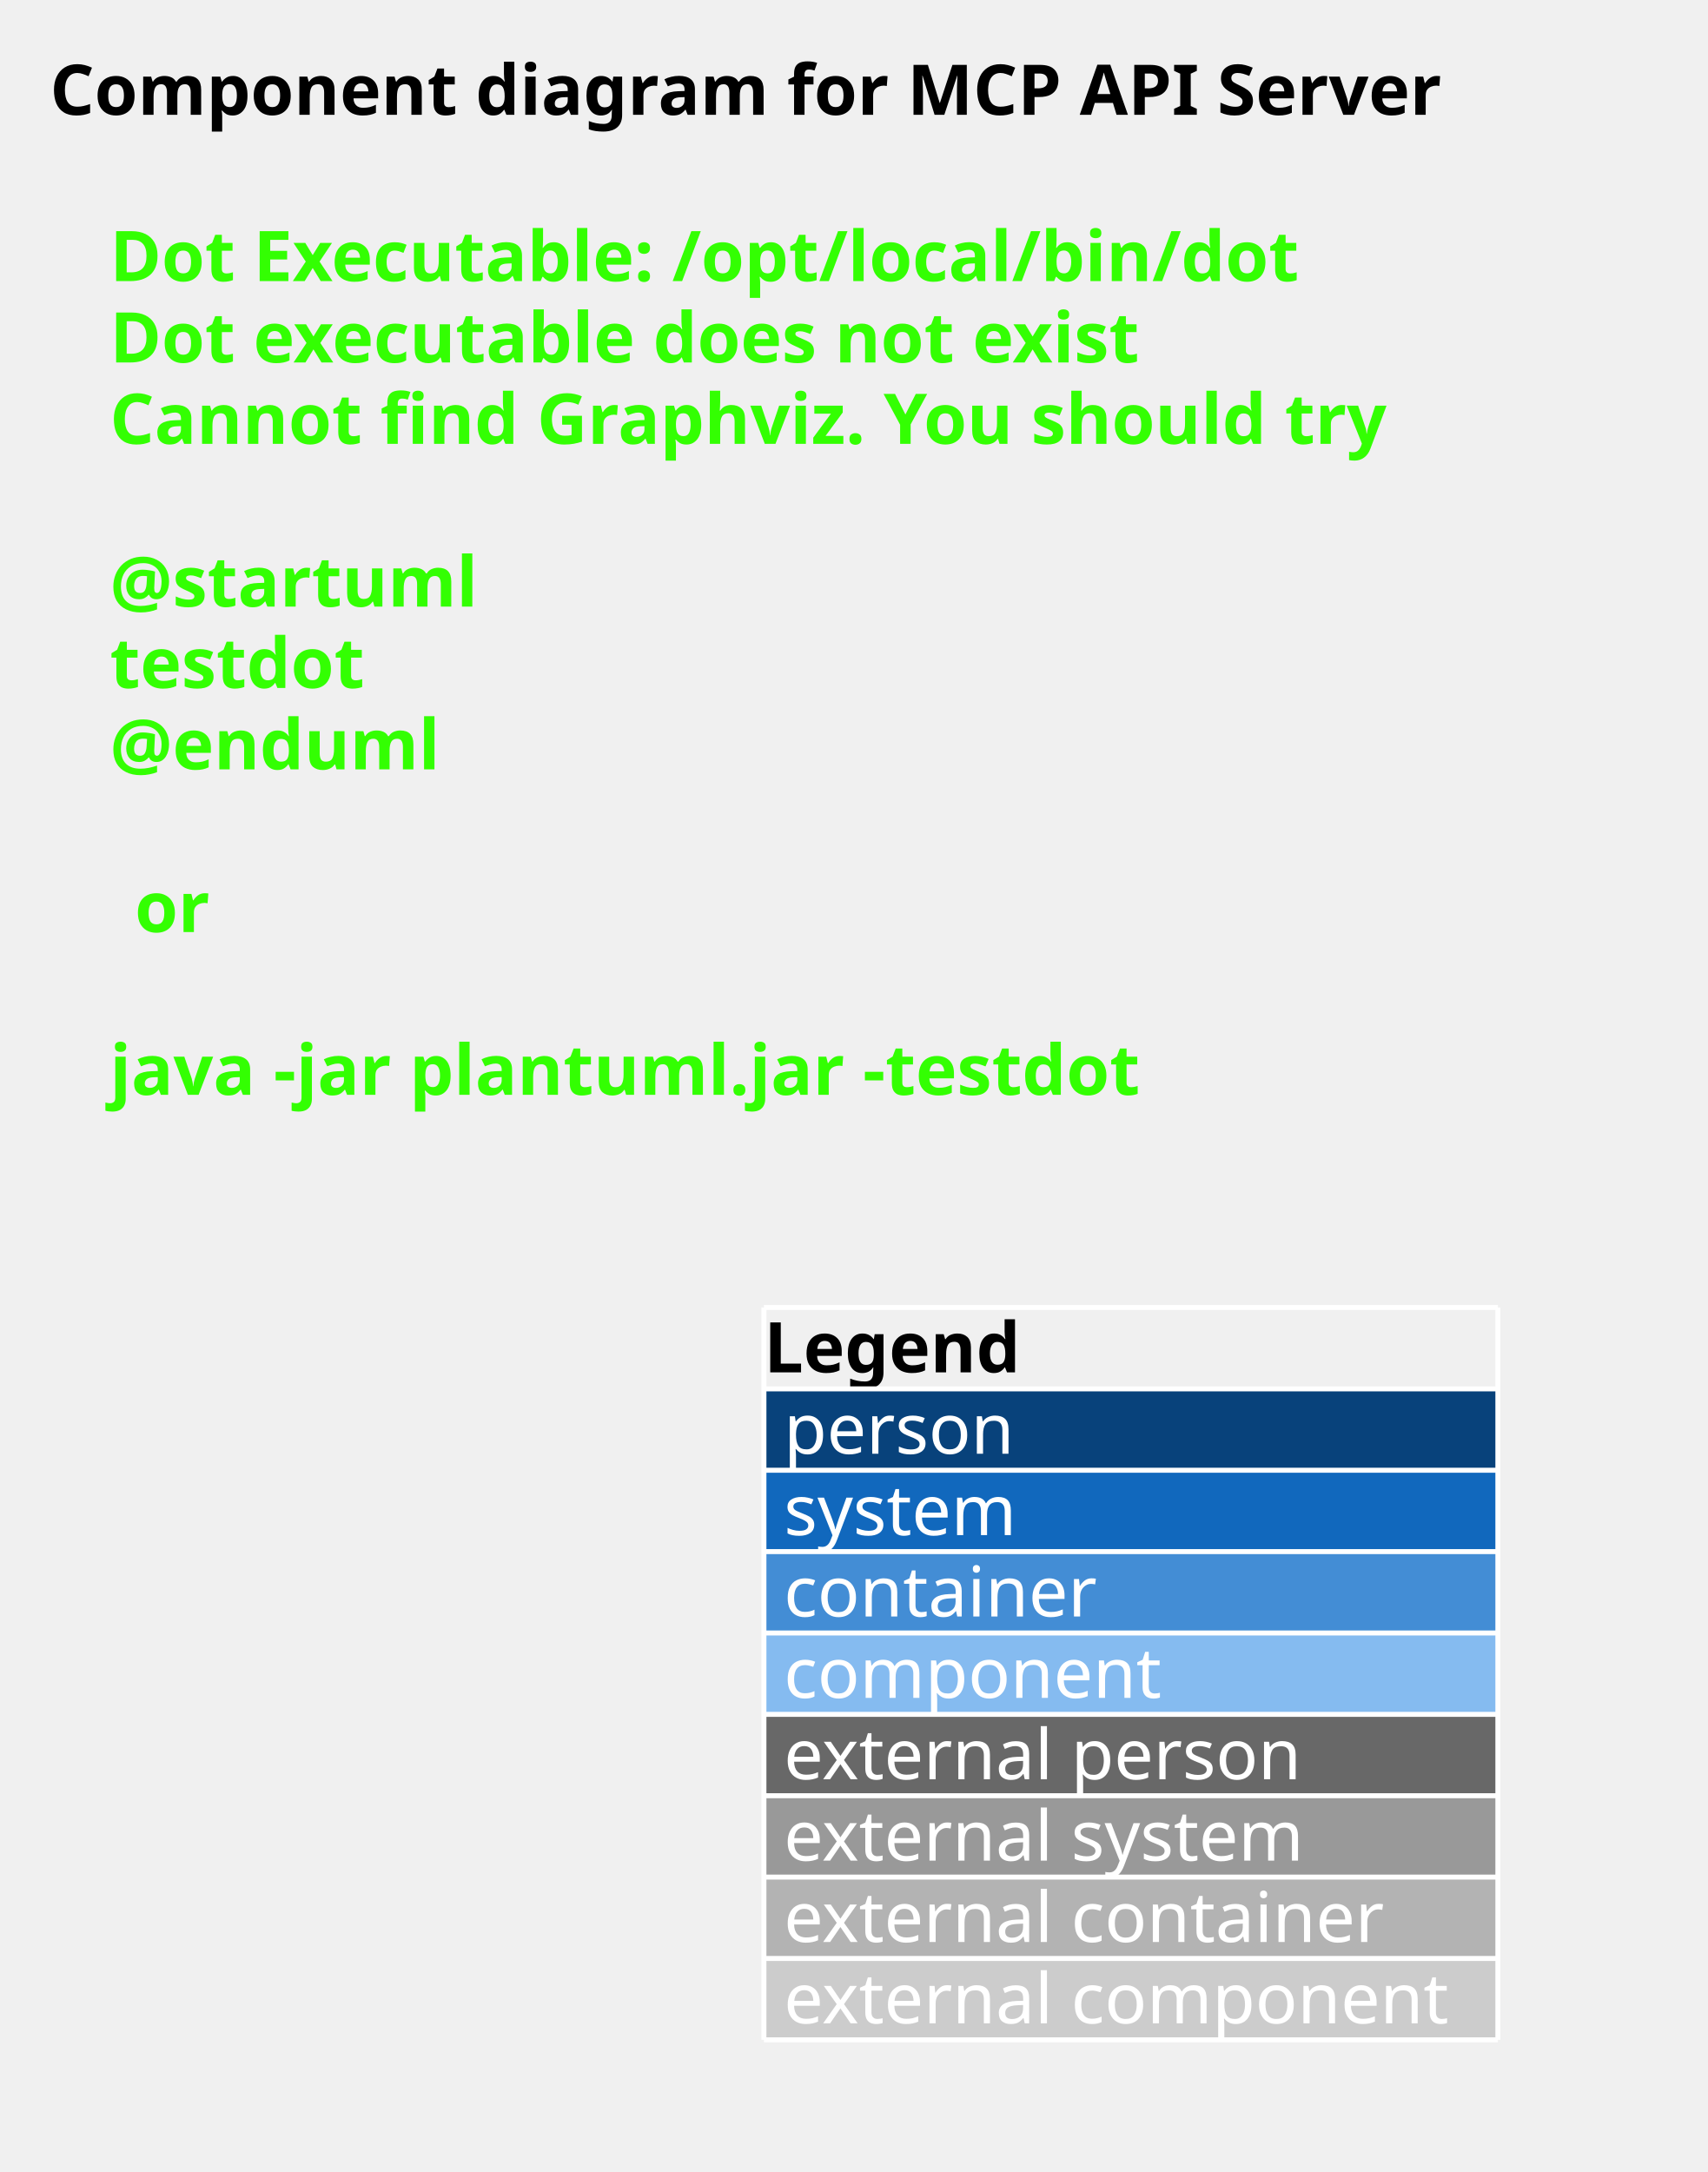
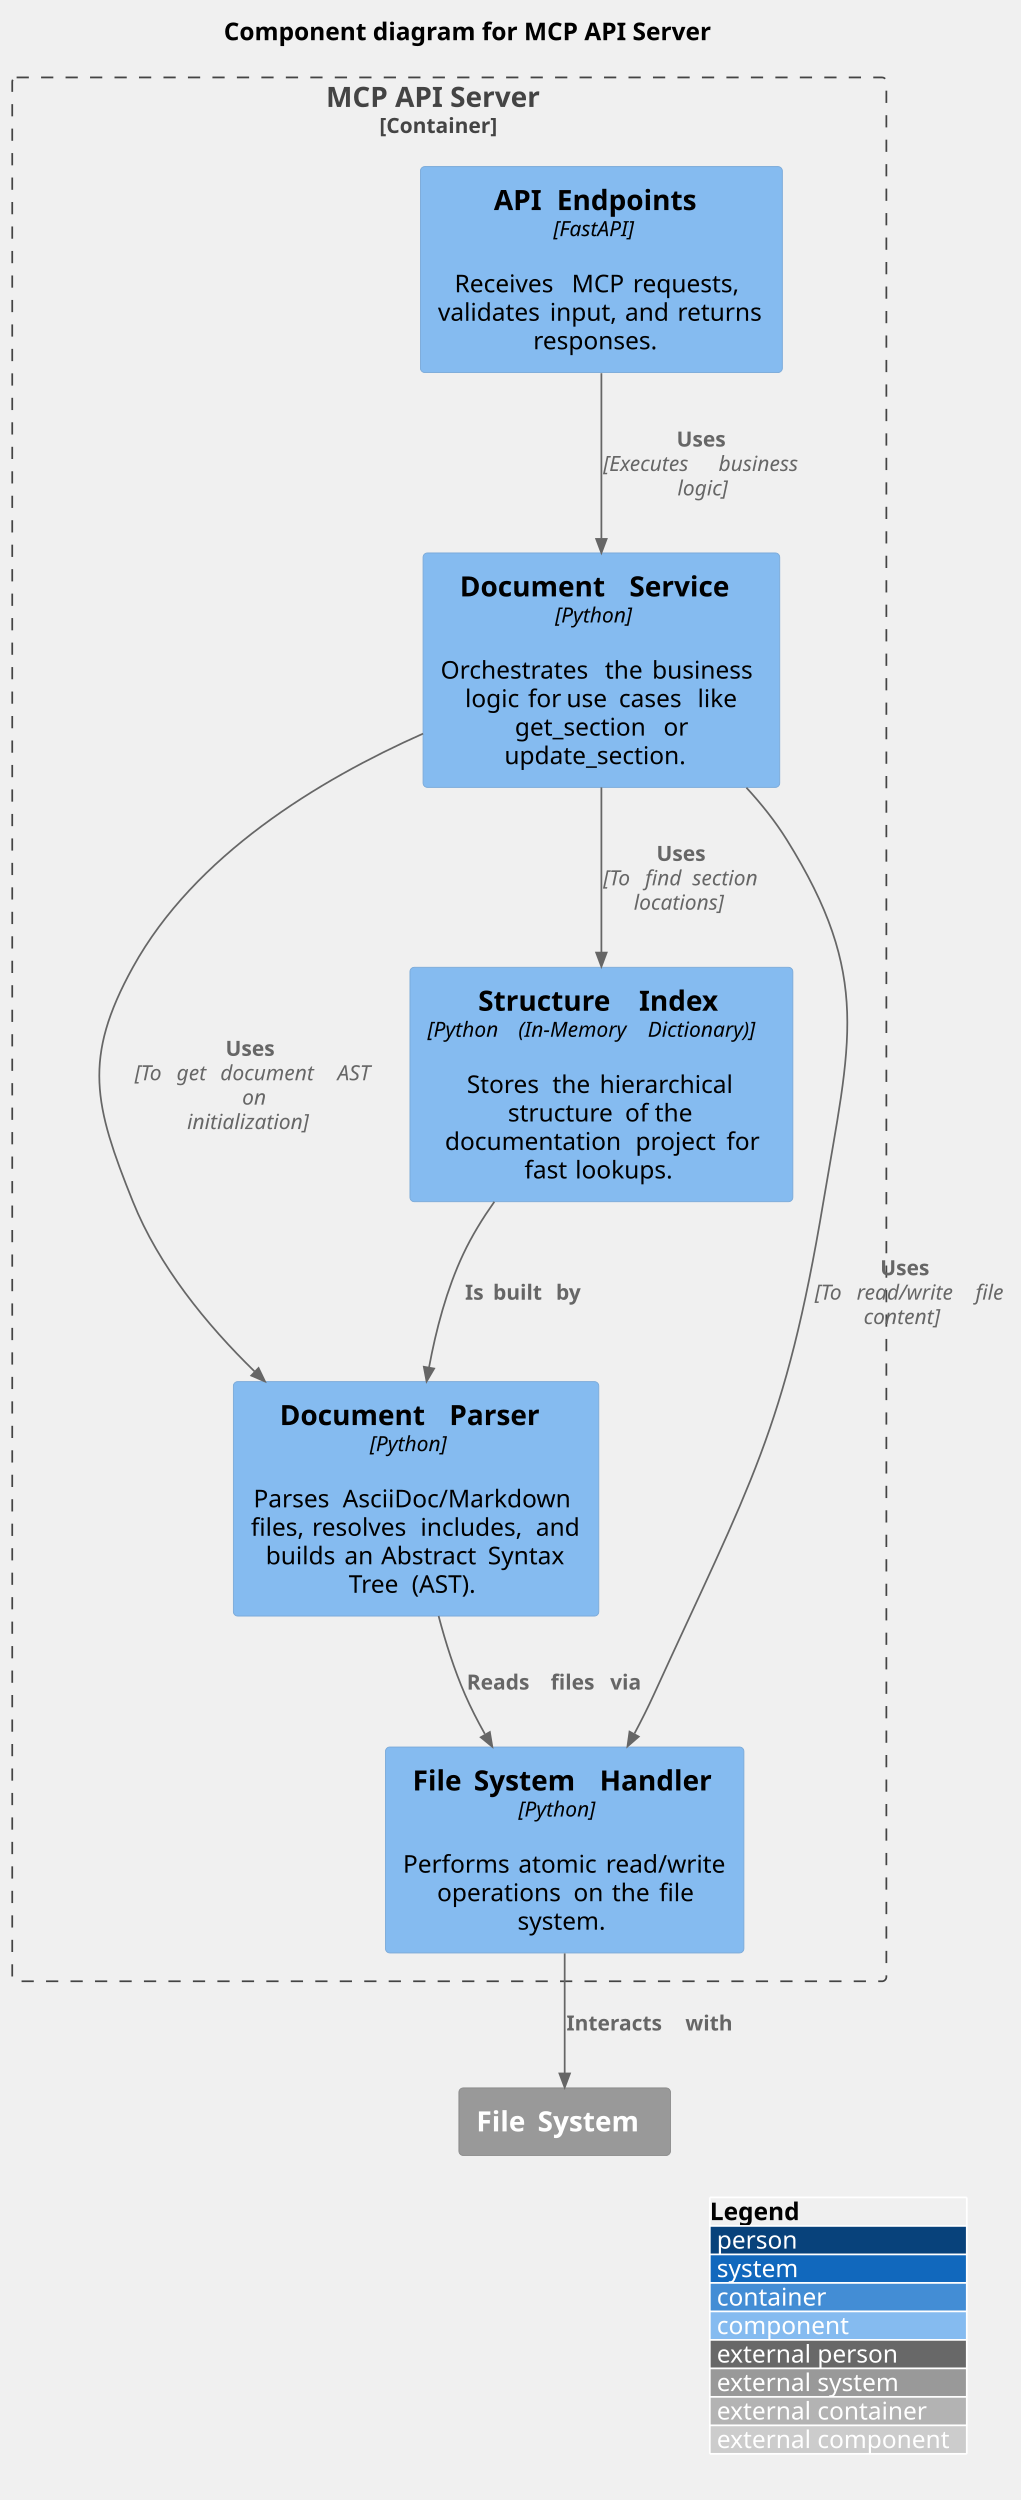
- <svg xmlns="http://www.w3.org/2000/svg" contentStyleType="text/css" height="435px" preserveAspectRatio="none" style="width:342px;height:435px;background:#FFFFFF;" version="1.1" viewBox="0 0 342 435" width="342px" zoomAndPan="magnify">
+ <svg xmlns="http://www.w3.org/2000/svg" contentStyleType="text/css" height="1430px" preserveAspectRatio="none" style="width:584px;height:1430px;background:#FFFFFF;" version="1.1" viewBox="0 0 584 1430" width="584px" zoomAndPan="magnify">
  <defs />
  <g>
-     <text fill="#000000" font-family="sans-serif" font-size="14" font-weight="bold" lengthAdjust="spacing" textLength="314" x="10" y="22.995">Component diagram for MCP API Server</text>
-     <text fill="#33FF02" font-family="sans-serif" font-size="14" font-weight="bold" lengthAdjust="spacing" textLength="261" x="22" y="56.297">Dot Executable: /opt/local/bin/dot</text>
-     <text fill="#33FF02" font-family="sans-serif" font-size="14" font-weight="bold" lengthAdjust="spacing" textLength="237" x="22" y="72.594">Dot executable does not exist</text>
-     <text fill="#33FF02" font-family="sans-serif" font-size="14" font-weight="bold" lengthAdjust="spacing" textLength="291" x="22" y="88.891">Cannot find Graphviz. You should try</text>
-     <text fill="#33FF02" font-family="sans-serif" font-size="14" font-weight="bold" lengthAdjust="spacing" textLength="5" x="22" y="105.188"> </text>
-     <text fill="#33FF02" font-family="sans-serif" font-size="14" font-weight="bold" lengthAdjust="spacing" textLength="79" x="22" y="121.484">@startuml</text>
-     <text fill="#33FF02" font-family="sans-serif" font-size="14" font-weight="bold" lengthAdjust="spacing" textLength="57" x="22" y="137.781">testdot</text>
-     <text fill="#33FF02" font-family="sans-serif" font-size="14" font-weight="bold" lengthAdjust="spacing" textLength="72" x="22" y="154.078">@enduml</text>
-     <text fill="#33FF02" font-family="sans-serif" font-size="14" font-weight="bold" lengthAdjust="spacing" textLength="5" x="22" y="170.375"> </text>
-     <text fill="#33FF02" font-family="sans-serif" font-size="14" font-weight="bold" lengthAdjust="spacing" textLength="17" x="27" y="186.672">or</text>
-     <text fill="#33FF02" font-family="sans-serif" font-size="14" font-weight="bold" lengthAdjust="spacing" textLength="5" x="22" y="202.969"> </text>
-     <text fill="#33FF02" font-family="sans-serif" font-size="14" font-weight="bold" lengthAdjust="spacing" textLength="227" x="22" y="219.266">java -jar plantuml.jar -testdot</text>
-     <text fill="#33FF02" font-family="sans-serif" font-size="14" font-weight="bold" lengthAdjust="spacing" textLength="5" x="22" y="235.562"> </text>
-     <text fill="#000000" font-family="sans-serif" font-size="14" font-weight="bold" lengthAdjust="spacing" textLength="59" x="153" y="274.854">Legend</text>
-     <text fill="#FFFFFF" font-family="sans-serif" font-size="14" lengthAdjust="spacing" textLength="4" x="212" y="274.854"> </text>
-     <rect fill="#08427B" height="16.297" style="stroke:none;stroke-width:1.0;" width="147" x="153" y="278.156" />
-     <text fill="#FFFFFF" font-family="sans-serif" font-size="14" lengthAdjust="spacing" textLength="49" x="157" y="291.151">person</text>
-     <rect fill="#1168BD" height="16.297" style="stroke:none;stroke-width:1.0;" width="147" x="153" y="294.453" />
-     <text fill="#FFFFFF" font-family="sans-serif" font-size="14" lengthAdjust="spacing" textLength="50" x="157" y="307.448">system</text>
-     <rect fill="#438DD5" height="16.297" style="stroke:none;stroke-width:1.0;" width="147" x="153" y="310.75" />
-     <text fill="#FFFFFF" font-family="sans-serif" font-size="14" lengthAdjust="spacing" textLength="65" x="157" y="323.745">container</text>
-     <rect fill="#85BBF0" height="16.297" style="stroke:none;stroke-width:1.0;" width="147" x="153" y="327.047" />
-     <text fill="#FFFFFF" font-family="sans-serif" font-size="14" lengthAdjust="spacing" textLength="80" x="157" y="340.042">component</text>
-     <rect fill="#686868" height="16.297" style="stroke:none;stroke-width:1.0;" width="147" x="153" y="343.344" />
-     <text fill="#FFFFFF" font-family="sans-serif" font-size="14" lengthAdjust="spacing" textLength="108" x="157" y="356.339">external person</text>
-     <rect fill="#999999" height="16.297" style="stroke:none;stroke-width:1.0;" width="147" x="153" y="359.641" />
-     <text fill="#FFFFFF" font-family="sans-serif" font-size="14" lengthAdjust="spacing" textLength="109" x="157" y="372.636">external system</text>
-     <rect fill="#B3B3B3" height="16.297" style="stroke:none;stroke-width:1.0;" width="147" x="153" y="375.938" />
-     <text fill="#FFFFFF" font-family="sans-serif" font-size="14" lengthAdjust="spacing" textLength="124" x="157" y="388.933">external container</text>
-     <rect fill="#CCCCCC" height="16.297" style="stroke:none;stroke-width:1.0;" width="147" x="153" y="392.234" />
-     <text fill="#FFFFFF" font-family="sans-serif" font-size="14" lengthAdjust="spacing" textLength="139" x="157" y="405.229">external component</text>
-     <line style="stroke:#FFFFFF;stroke-width:1.0;" x1="153" x2="300" y1="261.859" y2="261.859" />
-     <line style="stroke:#FFFFFF;stroke-width:1.0;" x1="153" x2="300" y1="278.156" y2="278.156" />
-     <line style="stroke:#FFFFFF;stroke-width:1.0;" x1="153" x2="300" y1="294.453" y2="294.453" />
-     <line style="stroke:#FFFFFF;stroke-width:1.0;" x1="153" x2="300" y1="310.75" y2="310.75" />
-     <line style="stroke:#FFFFFF;stroke-width:1.0;" x1="153" x2="300" y1="327.047" y2="327.047" />
-     <line style="stroke:#FFFFFF;stroke-width:1.0;" x1="153" x2="300" y1="343.344" y2="343.344" />
-     <line style="stroke:#FFFFFF;stroke-width:1.0;" x1="153" x2="300" y1="359.641" y2="359.641" />
-     <line style="stroke:#FFFFFF;stroke-width:1.0;" x1="153" x2="300" y1="375.938" y2="375.938" />
-     <line style="stroke:#FFFFFF;stroke-width:1.0;" x1="153" x2="300" y1="392.234" y2="392.234" />
-     <line style="stroke:#FFFFFF;stroke-width:1.0;" x1="153" x2="300" y1="408.531" y2="408.531" />
-     <line style="stroke:#FFFFFF;stroke-width:1.0;" x1="153" x2="153" y1="261.859" y2="408.531" />
-     <line style="stroke:#FFFFFF;stroke-width:1.0;" x1="300" x2="300" y1="261.859" y2="408.531" />
+     <text fill="#000000" font-family="sans-serif" font-size="14" font-weight="bold" lengthAdjust="spacing" textLength="314" x="128" y="22.995">Component diagram for MCP API Server</text>
+     <g id="cluster_api">
+       <rect fill="none" height="1089" rx="2.5" ry="2.5" style="stroke:#444444;stroke-width:1.0;stroke-dasharray:7.0,7.0;" width="500" x="7" y="44.297" />
+       <text fill="#444444" font-family="sans-serif" font-size="16" font-weight="bold" lengthAdjust="spacing" textLength="141" x="186.5" y="61.148">MCP API Server</text>
+       <text fill="#444444" font-family="sans-serif" font-size="12" font-weight="bold" lengthAdjust="spacing" textLength="80" x="217" y="76.061">[Container]</text>
+     </g>
+     <g id="elem_api_endpoints">
+       <rect fill="#85BBF0" height="117.781" rx="2.5" ry="2.5" style="stroke:#78A8D8;stroke-width:0.5;" width="207" x="240.5" y="95.297" />
+       <text fill="#000000" font-family="sans-serif" font-size="16" font-weight="bold" lengthAdjust="spacing" textLength="30" x="282.5" y="120.148">API</text>
+       <text fill="#000000" font-family="sans-serif" font-size="16" font-weight="bold" lengthAdjust="spacing" textLength="6" x="312.5" y="120.148"> </text>
+       <text fill="#000000" font-family="sans-serif" font-size="16" font-weight="bold" lengthAdjust="spacing" textLength="87" x="318.5" y="120.148">Endpoints</text>
+       <text fill="#000000" font-family="sans-serif" font-size="12" font-style="italic" lengthAdjust="spacing" textLength="55" x="316.5" y="135.06">[FastAPI]</text>
+       <text fill="#000000" font-family="sans-serif" font-size="14" lengthAdjust="spacing" textLength="4" x="342" y="150.886"> </text>
+       <text fill="#000000" font-family="sans-serif" font-size="14" lengthAdjust="spacing" textLength="63" x="260" y="167.183">Receives</text>
+       <text fill="#000000" font-family="sans-serif" font-size="14" lengthAdjust="spacing" textLength="4" x="323" y="167.183"> </text>
+       <text fill="#000000" font-family="sans-serif" font-size="14" lengthAdjust="spacing" textLength="31" x="327" y="167.183">MCP</text>
+       <text fill="#000000" font-family="sans-serif" font-size="14" lengthAdjust="spacing" textLength="4" x="358" y="167.183"> </text>
+       <text fill="#000000" font-family="sans-serif" font-size="14" lengthAdjust="spacing" textLength="66" x="362" y="167.183">requests,</text>
+       <text fill="#000000" font-family="sans-serif" font-size="14" lengthAdjust="spacing" textLength="60" x="250.5" y="183.48">validates</text>
+       <text fill="#000000" font-family="sans-serif" font-size="14" lengthAdjust="spacing" textLength="4" x="310.5" y="183.48"> </text>
+       <text fill="#000000" font-family="sans-serif" font-size="14" lengthAdjust="spacing" textLength="39" x="314.5" y="183.48">input,</text>
+       <text fill="#000000" font-family="sans-serif" font-size="14" lengthAdjust="spacing" textLength="4" x="353.5" y="183.48"> </text>
+       <text fill="#000000" font-family="sans-serif" font-size="14" lengthAdjust="spacing" textLength="26" x="357.5" y="183.48">and</text>
+       <text fill="#000000" font-family="sans-serif" font-size="14" lengthAdjust="spacing" textLength="4" x="383.5" y="183.48"> </text>
+       <text fill="#000000" font-family="sans-serif" font-size="14" lengthAdjust="spacing" textLength="50" x="387.5" y="183.48">returns</text>
+       <text fill="#000000" font-family="sans-serif" font-size="14" lengthAdjust="spacing" textLength="78" x="305" y="199.776">responses.</text>
+     </g>
+     <g id="elem_doc_service">
+       <rect fill="#85BBF0" height="134.078" rx="2.5" ry="2.5" style="stroke:#78A8D8;stroke-width:0.5;" width="204" x="242" y="316.297" />
+       <text fill="#000000" font-family="sans-serif" font-size="16" font-weight="bold" lengthAdjust="spacing" textLength="91" x="263" y="341.148">Document</text>
+       <text fill="#000000" font-family="sans-serif" font-size="16" font-weight="bold" lengthAdjust="spacing" textLength="6" x="354" y="341.148"> </text>
+       <text fill="#000000" font-family="sans-serif" font-size="16" font-weight="bold" lengthAdjust="spacing" textLength="65" x="360" y="341.148">Service</text>
+       <text fill="#000000" font-family="sans-serif" font-size="12" font-style="italic" lengthAdjust="spacing" textLength="53" x="317.5" y="356.06">[Python]</text>
+       <text fill="#000000" font-family="sans-serif" font-size="14" lengthAdjust="spacing" textLength="4" x="342" y="371.886"> </text>
+       <text fill="#000000" font-family="sans-serif" font-size="14" lengthAdjust="spacing" textLength="90" x="252" y="388.183">Orchestrates</text>
+       <text fill="#000000" font-family="sans-serif" font-size="14" lengthAdjust="spacing" textLength="4" x="342" y="388.183"> </text>
+       <text fill="#000000" font-family="sans-serif" font-size="14" lengthAdjust="spacing" textLength="23" x="346" y="388.183">the</text>
+       <text fill="#000000" font-family="sans-serif" font-size="14" lengthAdjust="spacing" textLength="4" x="369" y="388.183"> </text>
+       <text fill="#000000" font-family="sans-serif" font-size="14" lengthAdjust="spacing" textLength="63" x="373" y="388.183">business</text>
+       <text fill="#000000" font-family="sans-serif" font-size="14" lengthAdjust="spacing" textLength="32" x="266" y="404.479">logic</text>
+       <text fill="#000000" font-family="sans-serif" font-size="14" lengthAdjust="spacing" textLength="4" x="298" y="404.479"> </text>
+       <text fill="#000000" font-family="sans-serif" font-size="14" lengthAdjust="spacing" textLength="18" x="302" y="404.479">for</text>
+       <text fill="#000000" font-family="sans-serif" font-size="14" lengthAdjust="spacing" textLength="4" x="320" y="404.479"> </text>
+       <text fill="#000000" font-family="sans-serif" font-size="14" lengthAdjust="spacing" textLength="26" x="324" y="404.479">use</text>
+       <text fill="#000000" font-family="sans-serif" font-size="14" lengthAdjust="spacing" textLength="4" x="350" y="404.479"> </text>
+       <text fill="#000000" font-family="sans-serif" font-size="14" lengthAdjust="spacing" textLength="41" x="354" y="404.479">cases</text>
+       <text fill="#000000" font-family="sans-serif" font-size="14" lengthAdjust="spacing" textLength="4" x="395" y="404.479"> </text>
+       <text fill="#000000" font-family="sans-serif" font-size="14" lengthAdjust="spacing" textLength="23" x="399" y="404.479">like</text>
+       <text fill="#000000" font-family="sans-serif" font-size="14" lengthAdjust="spacing" textLength="81" x="294.5" y="420.776">get_section</text>
+       <text fill="#000000" font-family="sans-serif" font-size="14" lengthAdjust="spacing" textLength="4" x="375.5" y="420.776"> </text>
+       <text fill="#000000" font-family="sans-serif" font-size="14" lengthAdjust="spacing" textLength="14" x="379.5" y="420.776">or</text>
+       <text fill="#000000" font-family="sans-serif" font-size="14" lengthAdjust="spacing" textLength="111" x="288.5" y="437.073">update_section.</text>
+     </g>
+     <g id="elem_parser">
+       <rect fill="#85BBF0" height="134.078" rx="2.5" ry="2.5" style="stroke:#78A8D8;stroke-width:0.5;" width="209" x="133.5" y="790.297" />
+       <text fill="#000000" font-family="sans-serif" font-size="16" font-weight="bold" lengthAdjust="spacing" textLength="91" x="160" y="815.148">Document</text>
+       <text fill="#000000" font-family="sans-serif" font-size="16" font-weight="bold" lengthAdjust="spacing" textLength="6" x="251" y="815.148"> </text>
+       <text fill="#000000" font-family="sans-serif" font-size="16" font-weight="bold" lengthAdjust="spacing" textLength="59" x="257" y="815.148">Parser</text>
+       <text fill="#000000" font-family="sans-serif" font-size="12" font-style="italic" lengthAdjust="spacing" textLength="53" x="211.5" y="830.061">[Python]</text>
+       <text fill="#000000" font-family="sans-serif" font-size="14" lengthAdjust="spacing" textLength="4" x="236" y="845.886"> </text>
+       <text fill="#000000" font-family="sans-serif" font-size="14" lengthAdjust="spacing" textLength="47" x="145" y="862.183">Parses</text>
+       <text fill="#000000" font-family="sans-serif" font-size="14" lengthAdjust="spacing" textLength="4" x="192" y="862.183"> </text>
+       <text fill="#000000" font-family="sans-serif" font-size="14" lengthAdjust="spacing" textLength="135" x="196" y="862.183">AsciiDoc/Markdown</text>
+       <text fill="#000000" font-family="sans-serif" font-size="14" lengthAdjust="spacing" textLength="31" x="143.5" y="878.48">files,</text>
+       <text fill="#000000" font-family="sans-serif" font-size="14" lengthAdjust="spacing" textLength="4" x="174.5" y="878.48"> </text>
+       <text fill="#000000" font-family="sans-serif" font-size="14" lengthAdjust="spacing" textLength="58" x="178.5" y="878.48">resolves</text>
+       <text fill="#000000" font-family="sans-serif" font-size="14" lengthAdjust="spacing" textLength="4" x="236.5" y="878.48"> </text>
+       <text fill="#000000" font-family="sans-serif" font-size="14" lengthAdjust="spacing" textLength="62" x="240.5" y="878.48">includes,</text>
+       <text fill="#000000" font-family="sans-serif" font-size="14" lengthAdjust="spacing" textLength="4" x="302.5" y="878.48"> </text>
+       <text fill="#000000" font-family="sans-serif" font-size="14" lengthAdjust="spacing" textLength="26" x="306.5" y="878.48">and</text>
+       <text fill="#000000" font-family="sans-serif" font-size="14" lengthAdjust="spacing" textLength="41" x="152" y="894.776">builds</text>
+       <text fill="#000000" font-family="sans-serif" font-size="14" lengthAdjust="spacing" textLength="4" x="193" y="894.776"> </text>
+       <text fill="#000000" font-family="sans-serif" font-size="14" lengthAdjust="spacing" textLength="17" x="197" y="894.776">an</text>
+       <text fill="#000000" font-family="sans-serif" font-size="14" lengthAdjust="spacing" textLength="4" x="214" y="894.776"> </text>
+       <text fill="#000000" font-family="sans-serif" font-size="14" lengthAdjust="spacing" textLength="57" x="218" y="894.776">Abstract</text>
+       <text fill="#000000" font-family="sans-serif" font-size="14" lengthAdjust="spacing" textLength="4" x="275" y="894.776"> </text>
+       <text fill="#000000" font-family="sans-serif" font-size="14" lengthAdjust="spacing" textLength="45" x="279" y="894.776">Syntax</text>
+       <text fill="#000000" font-family="sans-serif" font-size="14" lengthAdjust="spacing" textLength="32" x="199.5" y="911.073">Tree</text>
+       <text fill="#000000" font-family="sans-serif" font-size="14" lengthAdjust="spacing" textLength="4" x="231.5" y="911.073"> </text>
+       <text fill="#000000" font-family="sans-serif" font-size="14" lengthAdjust="spacing" textLength="41" x="235.5" y="911.073">(AST).</text>
+     </g>
+     <g id="elem_index">
+       <rect fill="#85BBF0" height="134.078" rx="2.5" ry="2.5" style="stroke:#78A8D8;stroke-width:0.5;" width="219" x="234.5" y="553.297" />
+       <text fill="#000000" font-family="sans-serif" font-size="16" font-weight="bold" lengthAdjust="spacing" textLength="86" x="273.5" y="578.148">Structure</text>
+       <text fill="#000000" font-family="sans-serif" font-size="16" font-weight="bold" lengthAdjust="spacing" textLength="6" x="359.5" y="578.148"> </text>
+       <text fill="#000000" font-family="sans-serif" font-size="16" font-weight="bold" lengthAdjust="spacing" textLength="49" x="365.5" y="578.148">Index</text>
+       <text fill="#000000" font-family="sans-serif" font-size="12" font-style="italic" lengthAdjust="spacing" textLength="48" x="244.5" y="593.061">[Python</text>
+       <text fill="#000000" font-family="sans-serif" font-size="12" font-style="italic" lengthAdjust="spacing" textLength="4" x="292.5" y="593.061"> </text>
+       <text fill="#000000" font-family="sans-serif" font-size="12" font-style="italic" lengthAdjust="spacing" textLength="70" x="296.5" y="593.061">(In-Memory</text>
+       <text fill="#000000" font-family="sans-serif" font-size="12" font-style="italic" lengthAdjust="spacing" textLength="4" x="366.5" y="593.061"> </text>
+       <text fill="#000000" font-family="sans-serif" font-size="12" font-style="italic" lengthAdjust="spacing" textLength="73" x="370.5" y="593.061">Dictionary)]</text>
+       <text fill="#000000" font-family="sans-serif" font-size="14" lengthAdjust="spacing" textLength="4" x="342" y="608.886"> </text>
+       <text fill="#000000" font-family="sans-serif" font-size="14" lengthAdjust="spacing" textLength="45" x="267" y="625.183">Stores</text>
+       <text fill="#000000" font-family="sans-serif" font-size="14" lengthAdjust="spacing" textLength="4" x="312" y="625.183"> </text>
+       <text fill="#000000" font-family="sans-serif" font-size="14" lengthAdjust="spacing" textLength="23" x="316" y="625.183">the</text>
+       <text fill="#000000" font-family="sans-serif" font-size="14" lengthAdjust="spacing" textLength="4" x="339" y="625.183"> </text>
+       <text fill="#000000" font-family="sans-serif" font-size="14" lengthAdjust="spacing" textLength="78" x="343" y="625.183">hierarchical</text>
+       <text fill="#000000" font-family="sans-serif" font-size="14" lengthAdjust="spacing" textLength="63" x="290.5" y="641.48">structure</text>
+       <text fill="#000000" font-family="sans-serif" font-size="14" lengthAdjust="spacing" textLength="4" x="353.5" y="641.48"> </text>
+       <text fill="#000000" font-family="sans-serif" font-size="14" lengthAdjust="spacing" textLength="13" x="357.5" y="641.48">of</text>
+       <text fill="#000000" font-family="sans-serif" font-size="14" lengthAdjust="spacing" textLength="4" x="370.5" y="641.48"> </text>
+       <text fill="#000000" font-family="sans-serif" font-size="14" lengthAdjust="spacing" textLength="23" x="374.5" y="641.48">the</text>
+       <text fill="#000000" font-family="sans-serif" font-size="14" lengthAdjust="spacing" textLength="105" x="254.5" y="657.776">documentation</text>
+       <text fill="#000000" font-family="sans-serif" font-size="14" lengthAdjust="spacing" textLength="4" x="359.5" y="657.776"> </text>
+       <text fill="#000000" font-family="sans-serif" font-size="14" lengthAdjust="spacing" textLength="48" x="363.5" y="657.776">project</text>
+       <text fill="#000000" font-family="sans-serif" font-size="14" lengthAdjust="spacing" textLength="4" x="411.5" y="657.776"> </text>
+       <text fill="#000000" font-family="sans-serif" font-size="14" lengthAdjust="spacing" textLength="18" x="415.5" y="657.776">for</text>
+       <text fill="#000000" font-family="sans-serif" font-size="14" lengthAdjust="spacing" textLength="25" x="300" y="674.073">fast</text>
+       <text fill="#000000" font-family="sans-serif" font-size="14" lengthAdjust="spacing" textLength="4" x="325" y="674.073"> </text>
+       <text fill="#000000" font-family="sans-serif" font-size="14" lengthAdjust="spacing" textLength="59" x="329" y="674.073">lookups.</text>
+     </g>
+     <g id="elem_fs_handler">
+       <rect fill="#85BBF0" height="117.781" rx="2.5" ry="2.5" style="stroke:#78A8D8;stroke-width:0.5;" width="205" x="220.5" y="999.297" />
+       <text fill="#000000" font-family="sans-serif" font-size="16" font-weight="bold" lengthAdjust="spacing" textLength="29" x="236" y="1024.148">File</text>
+       <text fill="#000000" font-family="sans-serif" font-size="16" font-weight="bold" lengthAdjust="spacing" textLength="6" x="265" y="1024.148"> </text>
+       <text fill="#000000" font-family="sans-serif" font-size="16" font-weight="bold" lengthAdjust="spacing" textLength="66" x="271" y="1024.148">System</text>
+       <text fill="#000000" font-family="sans-serif" font-size="16" font-weight="bold" lengthAdjust="spacing" textLength="6" x="337" y="1024.148"> </text>
+       <text fill="#000000" font-family="sans-serif" font-size="16" font-weight="bold" lengthAdjust="spacing" textLength="67" x="343" y="1024.148">Handler</text>
+       <text fill="#000000" font-family="sans-serif" font-size="12" font-style="italic" lengthAdjust="spacing" textLength="53" x="296.5" y="1039.061">[Python]</text>
+       <text fill="#000000" font-family="sans-serif" font-size="14" lengthAdjust="spacing" textLength="4" x="321" y="1054.886"> </text>
+       <text fill="#000000" font-family="sans-serif" font-size="14" lengthAdjust="spacing" textLength="62" x="230.5" y="1071.183">Performs</text>
+       <text fill="#000000" font-family="sans-serif" font-size="14" lengthAdjust="spacing" textLength="4" x="292.5" y="1071.183"> </text>
+       <text fill="#000000" font-family="sans-serif" font-size="14" lengthAdjust="spacing" textLength="46" x="296.5" y="1071.183">atomic</text>
+       <text fill="#000000" font-family="sans-serif" font-size="14" lengthAdjust="spacing" textLength="4" x="342.5" y="1071.183"> </text>
+       <text fill="#000000" font-family="sans-serif" font-size="14" lengthAdjust="spacing" textLength="69" x="346.5" y="1071.183">read/write</text>
+       <text fill="#000000" font-family="sans-serif" font-size="14" lengthAdjust="spacing" textLength="74" x="250" y="1087.479">operations</text>
+       <text fill="#000000" font-family="sans-serif" font-size="14" lengthAdjust="spacing" textLength="4" x="324" y="1087.479"> </text>
+       <text fill="#000000" font-family="sans-serif" font-size="14" lengthAdjust="spacing" textLength="18" x="328" y="1087.479">on</text>
+       <text fill="#000000" font-family="sans-serif" font-size="14" lengthAdjust="spacing" textLength="4" x="346" y="1087.479"> </text>
+       <text fill="#000000" font-family="sans-serif" font-size="14" lengthAdjust="spacing" textLength="23" x="350" y="1087.479">the</text>
+       <text fill="#000000" font-family="sans-serif" font-size="14" lengthAdjust="spacing" textLength="4" x="373" y="1087.479"> </text>
+       <text fill="#000000" font-family="sans-serif" font-size="14" lengthAdjust="spacing" textLength="19" x="377" y="1087.479">file</text>
+       <text fill="#000000" font-family="sans-serif" font-size="14" lengthAdjust="spacing" textLength="54" x="296" y="1103.776">system.</text>
+     </g>
+     <g id="elem_file_system">
+       <rect fill="#999999" height="38.625" rx="2.5" ry="2.5" style="stroke:#8A8A8A;stroke-width:0.5;" width="121" x="262.5" y="1194.297" />
+       <text fill="#FFFFFF" font-family="sans-serif" font-size="16" font-weight="bold" lengthAdjust="spacing" textLength="29" x="272.5" y="1219.148">File</text>
+       <text fill="#FFFFFF" font-family="sans-serif" font-size="16" font-weight="bold" lengthAdjust="spacing" textLength="6" x="301.5" y="1219.148"> </text>
+       <text fill="#FFFFFF" font-family="sans-serif" font-size="16" font-weight="bold" lengthAdjust="spacing" textLength="66" x="307.5" y="1219.148">System</text>
+     </g>
+     <g id="link_api_endpoints_doc_service">
+       <path d="M344,213.457 C344,242.277 344,277.407 344,308.137 " fill="none" id="api_endpoints-to-doc_service" style="stroke:#666666;stroke-width:1.0;" />
+       <polygon fill="#666666" points="344,316.257,347,308.257,341,308.257,344,316.257" style="stroke:#666666;stroke-width:1.0;" />
+       <text fill="#666666" font-family="sans-serif" font-size="12" font-weight="bold" lengthAdjust="spacing" textLength="35" x="387" y="255.435">Uses</text>
+       <text fill="#666666" font-family="sans-serif" font-size="12" font-style="italic" lengthAdjust="spacing" textLength="62" x="345" y="269.404">[Executes</text>
+       <text fill="#666666" font-family="sans-serif" font-size="12" font-style="italic" lengthAdjust="spacing" textLength="4" x="407" y="269.404"> </text>
+       <text fill="#666666" font-family="sans-serif" font-size="12" font-style="italic" lengthAdjust="spacing" textLength="53" x="411" y="269.404">business</text>
+       <text fill="#666666" font-family="sans-serif" font-size="12" font-style="italic" lengthAdjust="spacing" textLength="34" x="387.5" y="283.373">logic]</text>
+     </g>
+     <g id="link_doc_service_parser">
+       <path d="M241.98,419.637 C182.03,446.287 111.27,489.357 76,553.297 C47.23,605.447 53.79,632.037 76,687.297 C90.79,724.087 117.83,757.387 145.64,784.497 " fill="none" id="doc_service-to-parser" style="stroke:#666666;stroke-width:1.0;" />
+       <polygon fill="#666666" points="151.58,790.197,147.878,782.496,143.728,786.829,151.58,790.197" style="stroke:#666666;stroke-width:1.0;" />
+       <text fill="#666666" font-family="sans-serif" font-size="12" font-weight="bold" lengthAdjust="spacing" textLength="35" x="129" y="603.936">Uses</text>
+       <text fill="#666666" font-family="sans-serif" font-size="12" font-style="italic" lengthAdjust="spacing" textLength="20" x="77" y="617.904">[To</text>
+       <text fill="#666666" font-family="sans-serif" font-size="12" font-style="italic" lengthAdjust="spacing" textLength="4" x="97" y="617.904"> </text>
+       <text fill="#666666" font-family="sans-serif" font-size="12" font-style="italic" lengthAdjust="spacing" textLength="21" x="101" y="617.904">get</text>
+       <text fill="#666666" font-family="sans-serif" font-size="12" font-style="italic" lengthAdjust="spacing" textLength="4" x="122" y="617.904"> </text>
+       <text fill="#666666" font-family="sans-serif" font-size="12" font-style="italic" lengthAdjust="spacing" textLength="63" x="126" y="617.904">document</text>
+       <text fill="#666666" font-family="sans-serif" font-size="12" font-style="italic" lengthAdjust="spacing" textLength="4" x="189" y="617.904"> </text>
+       <text fill="#666666" font-family="sans-serif" font-size="12" font-style="italic" lengthAdjust="spacing" textLength="23" x="193" y="617.904">AST</text>
+       <text fill="#666666" font-family="sans-serif" font-size="12" font-style="italic" lengthAdjust="spacing" textLength="16" x="138.5" y="631.873">on</text>
+       <text fill="#666666" font-family="sans-serif" font-size="12" font-style="italic" lengthAdjust="spacing" textLength="79" x="107" y="645.842">initialization]</text>
+     </g>
+     <g id="link_doc_service_index">
+       <path d="M344,450.387 C344,479.797 344,514.557 344,544.877 " fill="none" id="doc_service-to-index" style="stroke:#666666;stroke-width:1.0;" />
+       <polygon fill="#666666" points="344,552.897,347,544.897,341,544.897,344,552.897" style="stroke:#666666;stroke-width:1.0;" />
+       <text fill="#666666" font-family="sans-serif" font-size="12" font-weight="bold" lengthAdjust="spacing" textLength="35" x="375.5" y="492.435">Uses</text>
+       <text fill="#666666" font-family="sans-serif" font-size="12" font-style="italic" lengthAdjust="spacing" textLength="20" x="345" y="506.404">[To</text>
+       <text fill="#666666" font-family="sans-serif" font-size="12" font-style="italic" lengthAdjust="spacing" textLength="4" x="365" y="506.404"> </text>
+       <text fill="#666666" font-family="sans-serif" font-size="12" font-style="italic" lengthAdjust="spacing" textLength="23" x="369" y="506.404">find</text>
+       <text fill="#666666" font-family="sans-serif" font-size="12" font-style="italic" lengthAdjust="spacing" textLength="4" x="392" y="506.404"> </text>
+       <text fill="#666666" font-family="sans-serif" font-size="12" font-style="italic" lengthAdjust="spacing" textLength="45" x="396" y="506.404">section</text>
+       <text fill="#666666" font-family="sans-serif" font-size="12" font-style="italic" lengthAdjust="spacing" textLength="61" x="362.5" y="520.373">locations]</text>
+     </g>
+     <g id="link_doc_service_fs_handler">
+       <path d="M426.95,450.557 C435.55,459.887 443.5,469.867 450,480.297 C498.92,558.767 486.25,596.087 471,687.297 C449.15,818.027 429.04,848.727 374,969.297 C370.65,976.647 366.86,984.177 362.91,991.597 " fill="none" id="doc_service-to-fs_handler" style="stroke:#666666;stroke-width:1.0;" />
+       <polygon fill="#666666" points="358.91,998.957,365.363,993.356,360.089,990.495,358.91,998.957" style="stroke:#666666;stroke-width:1.0;" />
+       <text fill="#666666" font-family="sans-serif" font-size="12" font-weight="bold" lengthAdjust="spacing" textLength="35" x="503.5" y="729.436">Uses</text>
+       <text fill="#666666" font-family="sans-serif" font-size="12" font-style="italic" lengthAdjust="spacing" textLength="20" x="466" y="743.404">[To</text>
+       <text fill="#666666" font-family="sans-serif" font-size="12" font-style="italic" lengthAdjust="spacing" textLength="4" x="486" y="743.404"> </text>
+       <text fill="#666666" font-family="sans-serif" font-size="12" font-style="italic" lengthAdjust="spacing" textLength="64" x="490" y="743.404">read/write</text>
+       <text fill="#666666" font-family="sans-serif" font-size="12" font-style="italic" lengthAdjust="spacing" textLength="4" x="554" y="743.404"> </text>
+       <text fill="#666666" font-family="sans-serif" font-size="12" font-style="italic" lengthAdjust="spacing" textLength="18" x="558" y="743.404">file</text>
+       <text fill="#666666" font-family="sans-serif" font-size="12" font-style="italic" lengthAdjust="spacing" textLength="54" x="494" y="757.373">content]</text>
+     </g>
+     <g id="link_parser_fs_handler">
+       <path d="M250.88,924.347 C254.85,939.437 259.85,955.177 266,969.297 C269.27,976.807 273.16,984.397 277.33,991.807 " fill="none" id="parser-to-fs_handler" style="stroke:#666666;stroke-width:1.0;" />
+       <polygon fill="#666666" points="281.6,999.137,280.178,990.712,274.989,993.725,281.6,999.137" style="stroke:#666666;stroke-width:1.0;" />
+       <text fill="#666666" font-family="sans-serif" font-size="12" font-weight="bold" lengthAdjust="spacing" textLength="44" x="267" y="966.436">Reads</text>
+       <text fill="#666666" font-family="sans-serif" font-size="12" font-weight="bold" lengthAdjust="spacing" textLength="4" x="311" y="966.436"> </text>
+       <text fill="#666666" font-family="sans-serif" font-size="12" font-weight="bold" lengthAdjust="spacing" textLength="30" x="315" y="966.436">files</text>
+       <text fill="#666666" font-family="sans-serif" font-size="12" font-weight="bold" lengthAdjust="spacing" textLength="4" x="345" y="966.436"> </text>
+       <text fill="#666666" font-family="sans-serif" font-size="12" font-weight="bold" lengthAdjust="spacing" textLength="20" x="349" y="966.436">via</text>
+     </g>
+     <g id="link_index_parser">
+       <path d="M282.76,687.407 C276,696.957 269.83,707.047 265,717.297 C255.53,737.397 249.38,760.637 245.39,782.287 " fill="none" id="index-to-parser" style="stroke:#666666;stroke-width:1.0;" />
+       <polygon fill="#666666" points="244.01,790.187,248.336,782.819,242.425,781.791,244.01,790.187" style="stroke:#666666;stroke-width:1.0;" />
+       <text fill="#666666" font-family="sans-serif" font-size="12" font-weight="bold" lengthAdjust="spacing" textLength="12" x="266" y="743.436">Is</text>
+       <text fill="#666666" font-family="sans-serif" font-size="12" font-weight="bold" lengthAdjust="spacing" textLength="4" x="278" y="743.436"> </text>
+       <text fill="#666666" font-family="sans-serif" font-size="12" font-weight="bold" lengthAdjust="spacing" textLength="32" x="282" y="743.436">built</text>
+       <text fill="#666666" font-family="sans-serif" font-size="12" font-weight="bold" lengthAdjust="spacing" textLength="4" x="314" y="743.436"> </text>
+       <text fill="#666666" font-family="sans-serif" font-size="12" font-weight="bold" lengthAdjust="spacing" textLength="17" x="318" y="743.436">by</text>
+     </g>
+     <g id="link_fs_handler_file_system">
+       <path d="M323,1117.327 C323,1140.887 323,1166.957 323,1185.887 " fill="none" id="fs_handler-to-file_system" style="stroke:#666666;stroke-width:1.0;" />
+       <polygon fill="#666666" points="323,1194.047,326,1186.047,320,1186.047,323,1194.047" style="stroke:#666666;stroke-width:1.0;" />
+       <text fill="#666666" font-family="sans-serif" font-size="12" font-weight="bold" lengthAdjust="spacing" textLength="64" x="324" y="1161.436">Interacts</text>
+       <text fill="#666666" font-family="sans-serif" font-size="12" font-weight="bold" lengthAdjust="spacing" textLength="4" x="388" y="1161.436"> </text>
+       <text fill="#666666" font-family="sans-serif" font-size="12" font-weight="bold" lengthAdjust="spacing" textLength="31" x="392" y="1161.436">with</text>
+     </g>
+     <text fill="#000000" font-family="sans-serif" font-size="14" font-weight="bold" lengthAdjust="spacing" textLength="59" x="406" y="1269.917">Legend</text>
+     <text fill="#FFFFFF" font-family="sans-serif" font-size="14" lengthAdjust="spacing" textLength="4" x="465" y="1269.917"> </text>
+     <rect fill="#08427B" height="16.297" style="stroke:none;stroke-width:1.0;" width="147" x="406" y="1273.219" />
+     <text fill="#FFFFFF" font-family="sans-serif" font-size="14" lengthAdjust="spacing" textLength="49" x="410" y="1286.214">person</text>
+     <rect fill="#1168BD" height="16.297" style="stroke:none;stroke-width:1.0;" width="147" x="406" y="1289.516" />
+     <text fill="#FFFFFF" font-family="sans-serif" font-size="14" lengthAdjust="spacing" textLength="50" x="410" y="1302.511">system</text>
+     <rect fill="#438DD5" height="16.297" style="stroke:none;stroke-width:1.0;" width="147" x="406" y="1305.812" />
+     <text fill="#FFFFFF" font-family="sans-serif" font-size="14" lengthAdjust="spacing" textLength="65" x="410" y="1318.808">container</text>
+     <rect fill="#85BBF0" height="16.297" style="stroke:none;stroke-width:1.0;" width="147" x="406" y="1322.109" />
+     <text fill="#FFFFFF" font-family="sans-serif" font-size="14" lengthAdjust="spacing" textLength="80" x="410" y="1335.104">component</text>
+     <rect fill="#686868" height="16.297" style="stroke:none;stroke-width:1.0;" width="147" x="406" y="1338.406" />
+     <text fill="#FFFFFF" font-family="sans-serif" font-size="14" lengthAdjust="spacing" textLength="108" x="410" y="1351.401">external person</text>
+     <rect fill="#999999" height="16.297" style="stroke:none;stroke-width:1.0;" width="147" x="406" y="1354.703" />
+     <text fill="#FFFFFF" font-family="sans-serif" font-size="14" lengthAdjust="spacing" textLength="109" x="410" y="1367.698">external system</text>
+     <rect fill="#B3B3B3" height="16.297" style="stroke:none;stroke-width:1.0;" width="147" x="406" y="1371" />
+     <text fill="#FFFFFF" font-family="sans-serif" font-size="14" lengthAdjust="spacing" textLength="124" x="410" y="1383.995">external container</text>
+     <rect fill="#CCCCCC" height="16.297" style="stroke:none;stroke-width:1.0;" width="147" x="406" y="1387.297" />
+     <text fill="#FFFFFF" font-family="sans-serif" font-size="14" lengthAdjust="spacing" textLength="139" x="410" y="1400.292">external component</text>
+     <line style="stroke:#FFFFFF;stroke-width:1.0;" x1="406" x2="553" y1="1256.922" y2="1256.922" />
+     <line style="stroke:#FFFFFF;stroke-width:1.0;" x1="406" x2="553" y1="1273.219" y2="1273.219" />
+     <line style="stroke:#FFFFFF;stroke-width:1.0;" x1="406" x2="553" y1="1289.516" y2="1289.516" />
+     <line style="stroke:#FFFFFF;stroke-width:1.0;" x1="406" x2="553" y1="1305.812" y2="1305.812" />
+     <line style="stroke:#FFFFFF;stroke-width:1.0;" x1="406" x2="553" y1="1322.109" y2="1322.109" />
+     <line style="stroke:#FFFFFF;stroke-width:1.0;" x1="406" x2="553" y1="1338.406" y2="1338.406" />
+     <line style="stroke:#FFFFFF;stroke-width:1.0;" x1="406" x2="553" y1="1354.703" y2="1354.703" />
+     <line style="stroke:#FFFFFF;stroke-width:1.0;" x1="406" x2="553" y1="1371" y2="1371" />
+     <line style="stroke:#FFFFFF;stroke-width:1.0;" x1="406" x2="553" y1="1387.297" y2="1387.297" />
+     <line style="stroke:#FFFFFF;stroke-width:1.0;" x1="406" x2="553" y1="1403.594" y2="1403.594" />
+     <line style="stroke:#FFFFFF;stroke-width:1.0;" x1="406" x2="406" y1="1256.922" y2="1403.594" />
+     <line style="stroke:#FFFFFF;stroke-width:1.0;" x1="553" x2="553" y1="1256.922" y2="1403.594" />
  </g>
</svg>
